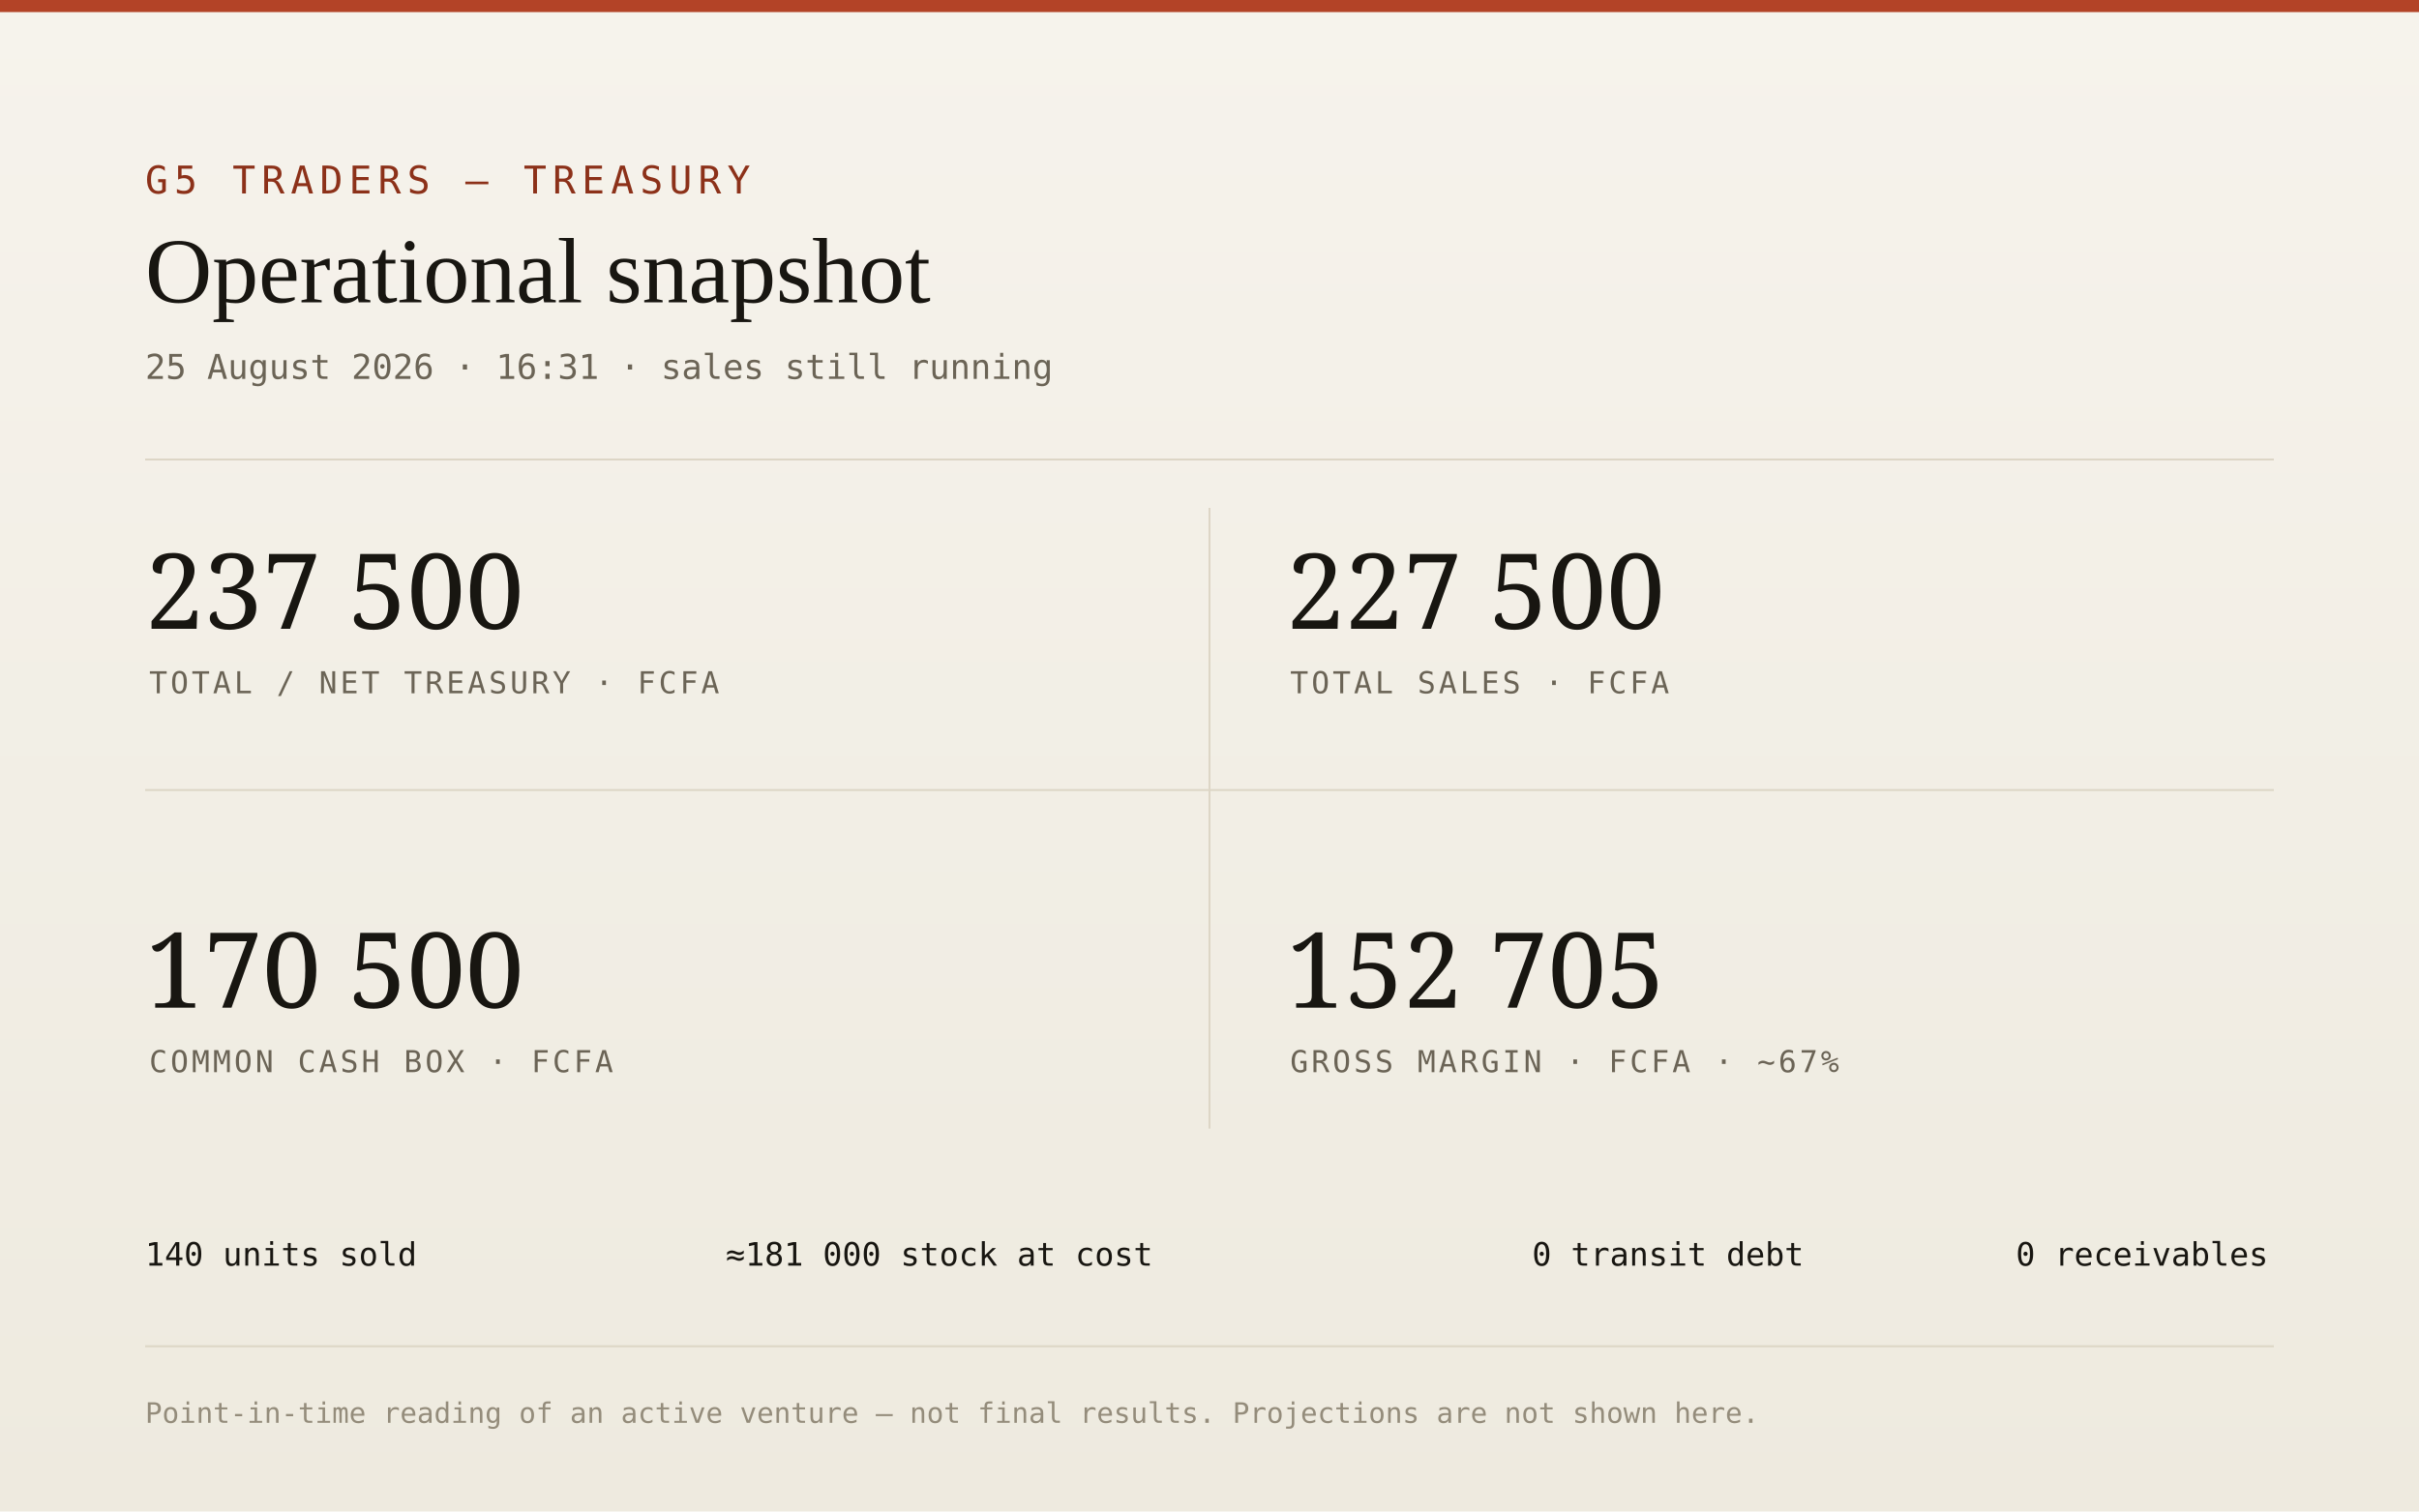
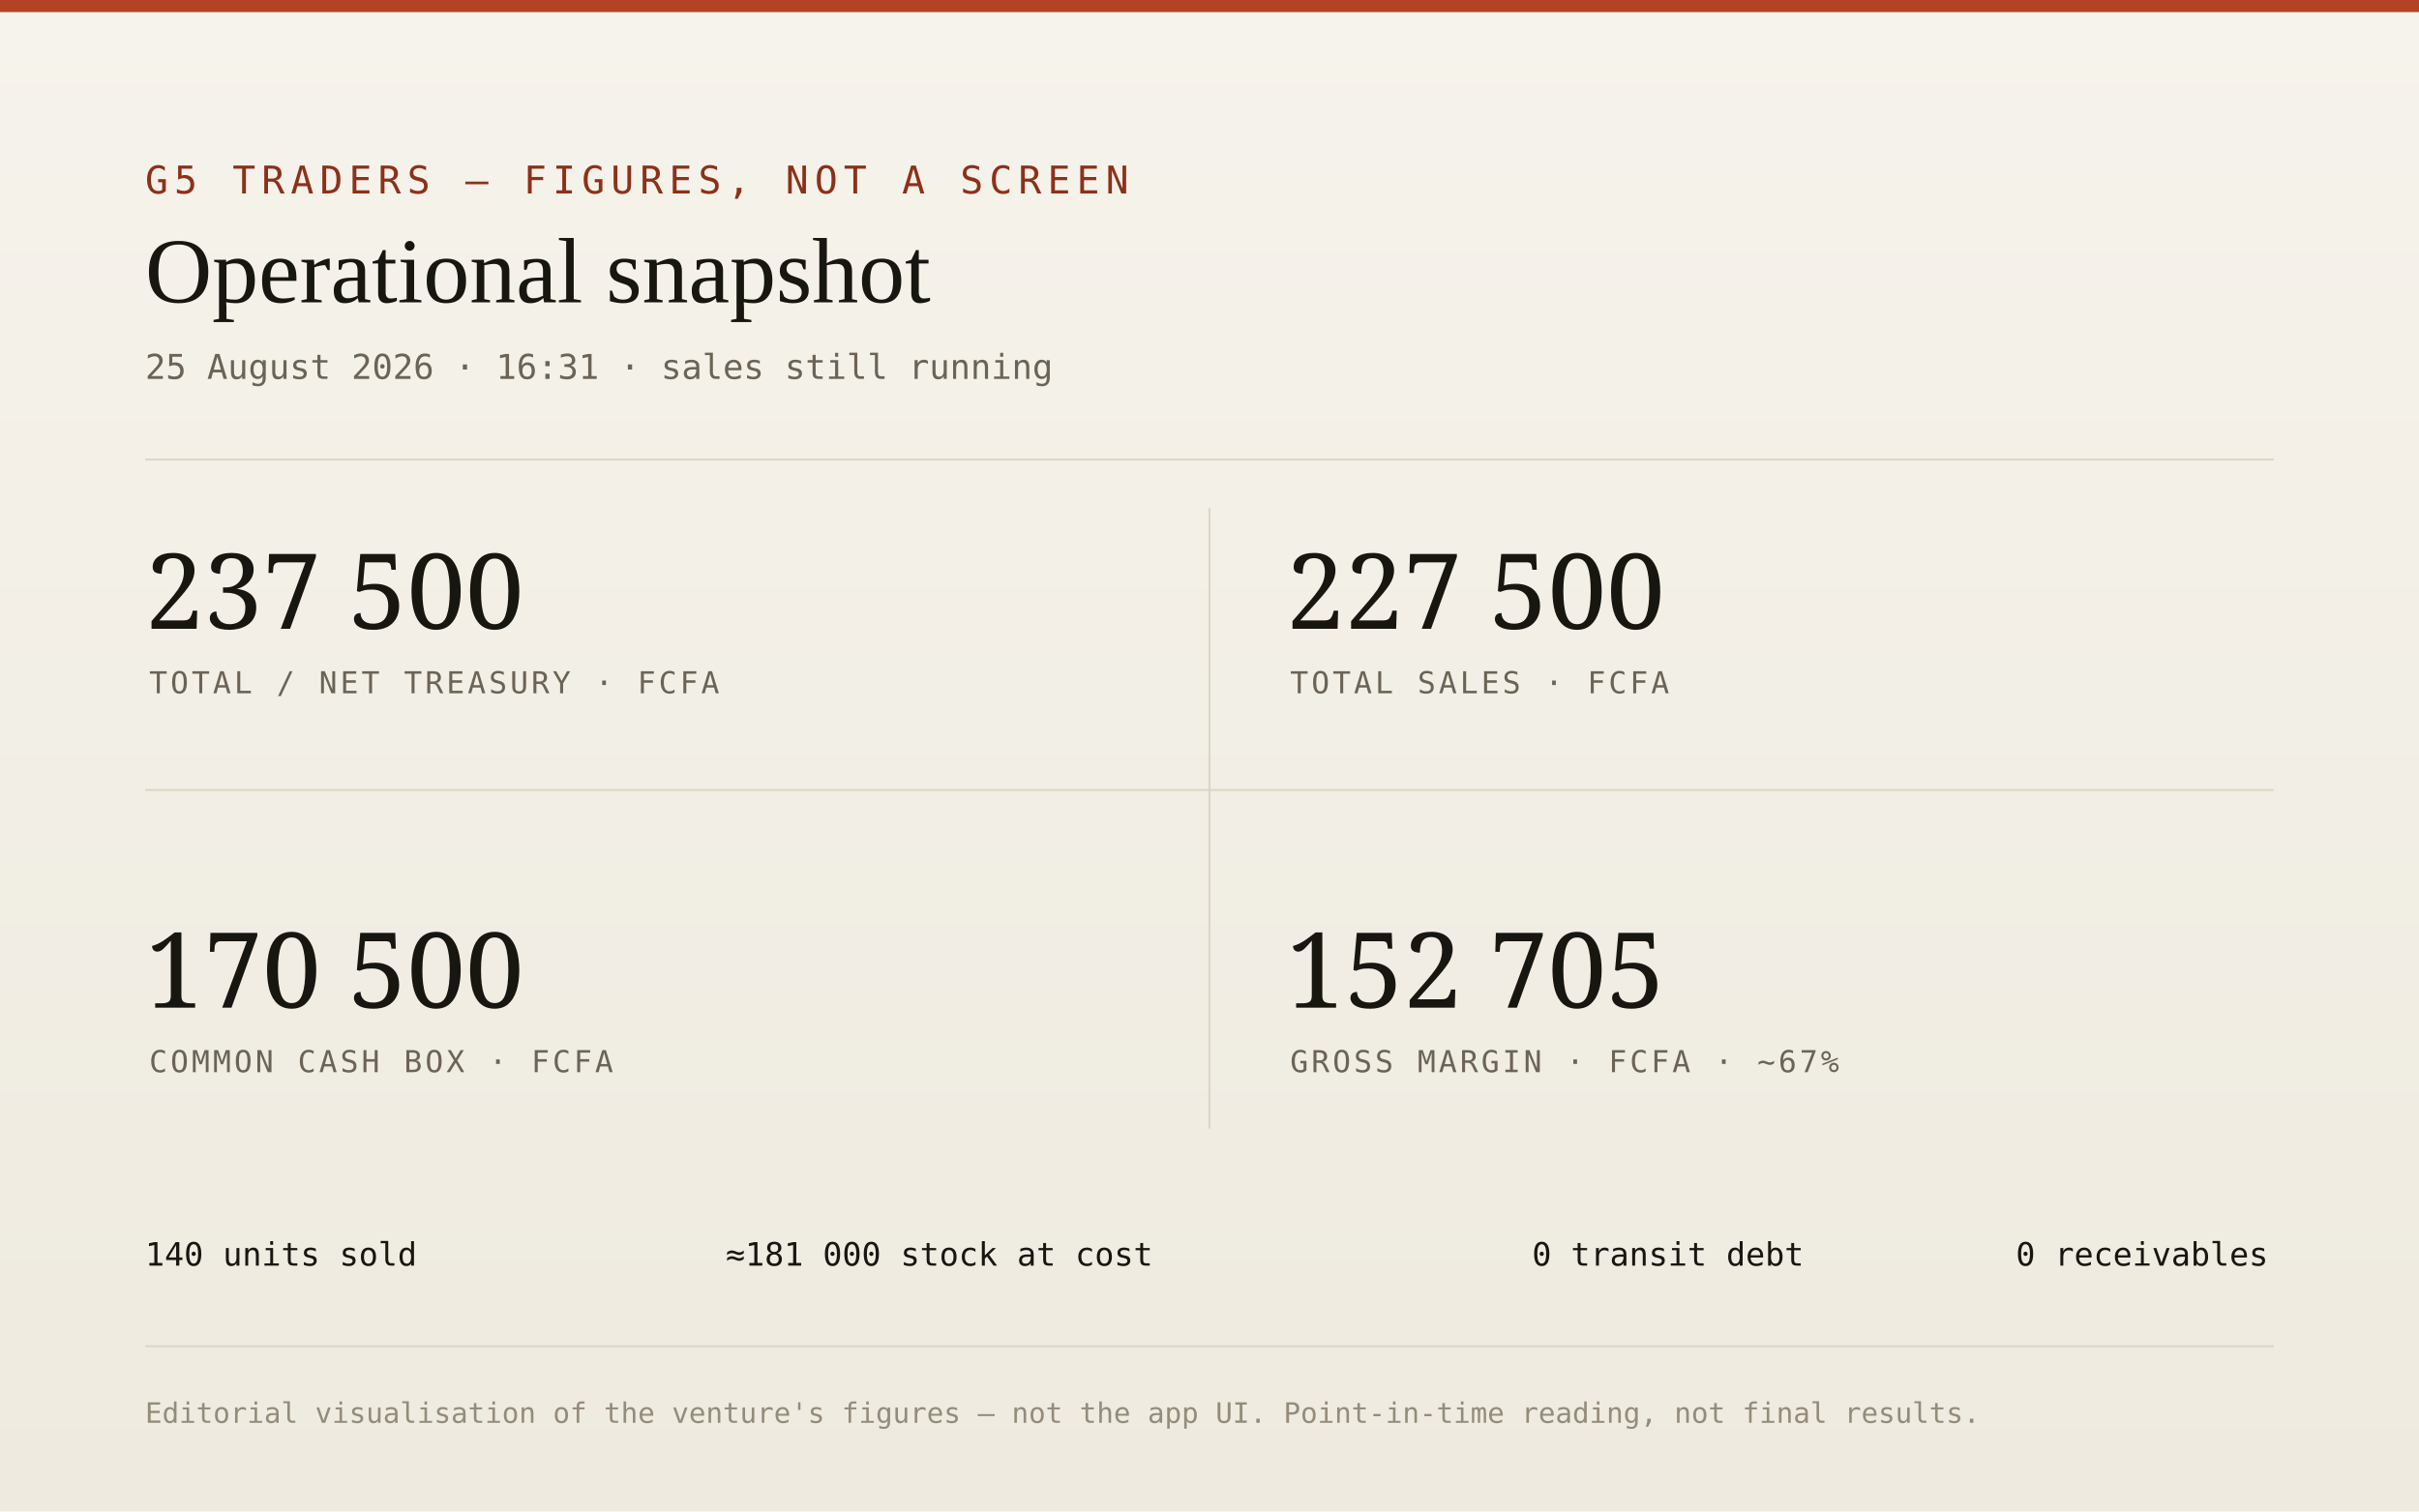
- <svg xmlns="http://www.w3.org/2000/svg" viewBox="0 0 1200 750" role="img" aria-label="G5 Traders treasury snapshot, 25 August 2026">
+ <svg xmlns="http://www.w3.org/2000/svg" viewBox="0 0 1200 750" role="img" aria-label="Editorial visualisation of G5 Traders figures, 25 August 2026 — not a screenshot of the app">
  <defs>
    <linearGradient id="g5bg" x1="0" y1="0" x2="0" y2="1">
      <stop offset="0" stop-color="#F6F3EC" />
      <stop offset="1" stop-color="#EEEADF" />
    </linearGradient>
  </defs>
  <rect width="1200" height="750" fill="url(#g5bg)" />
  <rect x="0" y="0" width="1200" height="6" fill="#B34327" />
-   <text x="72" y="96" font-family="ui-monospace, SFMono-Regular, monospace" font-size="19" letter-spacing="3" fill="#8C3119">G5 TRADERS — TREASURY</text>
+   <text x="72" y="96" font-family="ui-monospace, SFMono-Regular, monospace" font-size="19" letter-spacing="3" fill="#8C3119">G5 TRADERS — FIGURES, NOT A SCREEN</text>
  <text x="72" y="150" font-family="Georgia, 'Times New Roman', serif" font-size="46" fill="#181611">Operational snapshot</text>
  <text x="72" y="188" font-family="ui-monospace, monospace" font-size="17" fill="#6B6456">25 August 2026 · 16:31 · sales still running</text>
  <line x1="72" y1="228" x2="1128" y2="228" stroke="#DDD6C6" stroke-width="1" />
  <g font-family="Georgia, serif" fill="#181611">
    <text x="72" y="312" font-size="52">237 500</text>
    <text x="72" y="500" font-size="52">170 500</text>
    <text x="638" y="312" font-size="52">227 500</text>
    <text x="638" y="500" font-size="52">152 705</text>
  </g>
  <g font-family="ui-monospace, monospace" font-size="15" letter-spacing="1.5" fill="#6B6456">
    <text x="74" y="344">TOTAL / NET TREASURY · FCFA</text>
    <text x="74" y="532">COMMON CASH BOX · FCFA</text>
    <text x="640" y="344">TOTAL SALES · FCFA</text>
    <text x="640" y="532">GROSS MARGIN · FCFA · ~67%</text>
  </g>
  <line x1="72" y1="392" x2="1128" y2="392" stroke="#DDD6C6" stroke-width="1" />
  <line x1="600" y1="252" x2="600" y2="560" stroke="#DDD6C6" stroke-width="1" />
  <g font-family="ui-monospace, monospace" font-size="16" fill="#181611">
    <text x="72" y="628">140 units sold</text>
    <text x="360" y="628">≈181 000 stock at cost</text>
    <text x="760" y="628">0 transit debt</text>
    <text x="1000" y="628">0 receivables</text>
  </g>
  <line x1="72" y1="668" x2="1128" y2="668" stroke="#DDD6C6" stroke-width="1" />
-   <text x="72" y="706" font-family="ui-monospace, monospace" font-size="14" fill="#948C7B">Point-in-time reading of an active venture — not final results. Projections are not shown here.</text>
+   <text x="72" y="706" font-family="ui-monospace, monospace" font-size="14" fill="#948C7B">Editorial visualisation of the venture's figures — not the app UI. Point-in-time reading, not final results.</text>
</svg>
